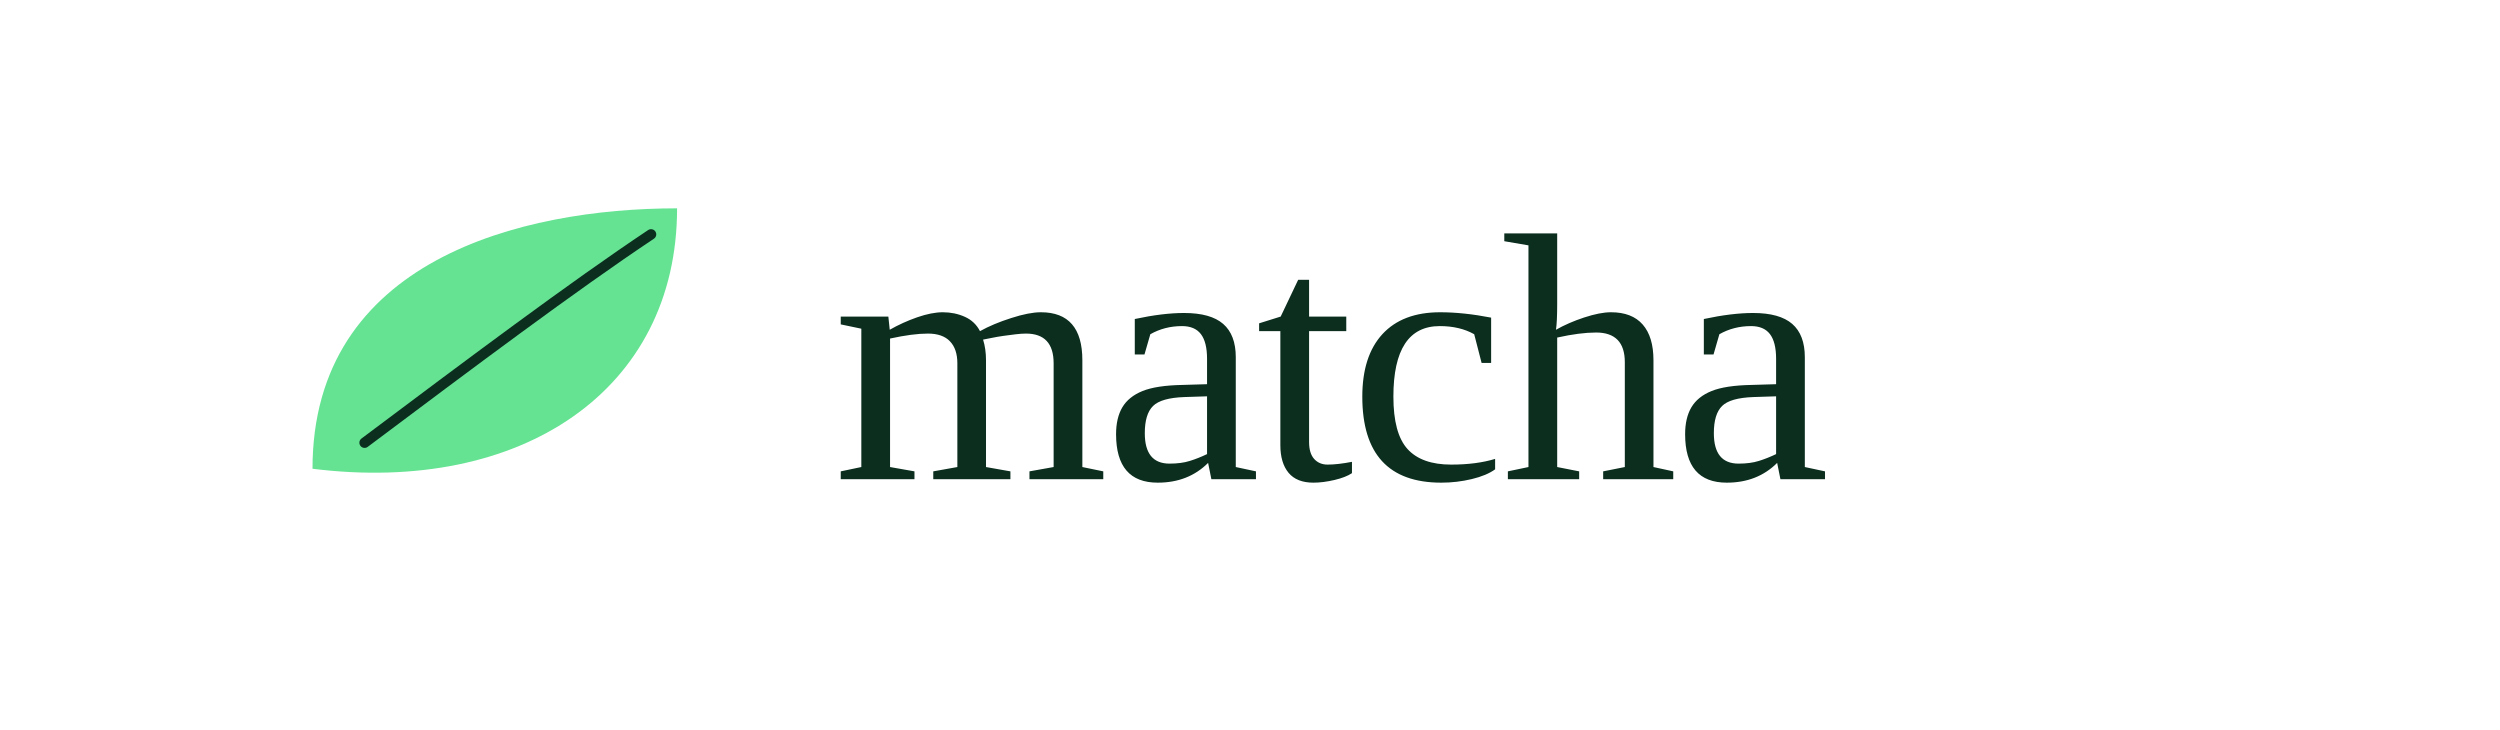
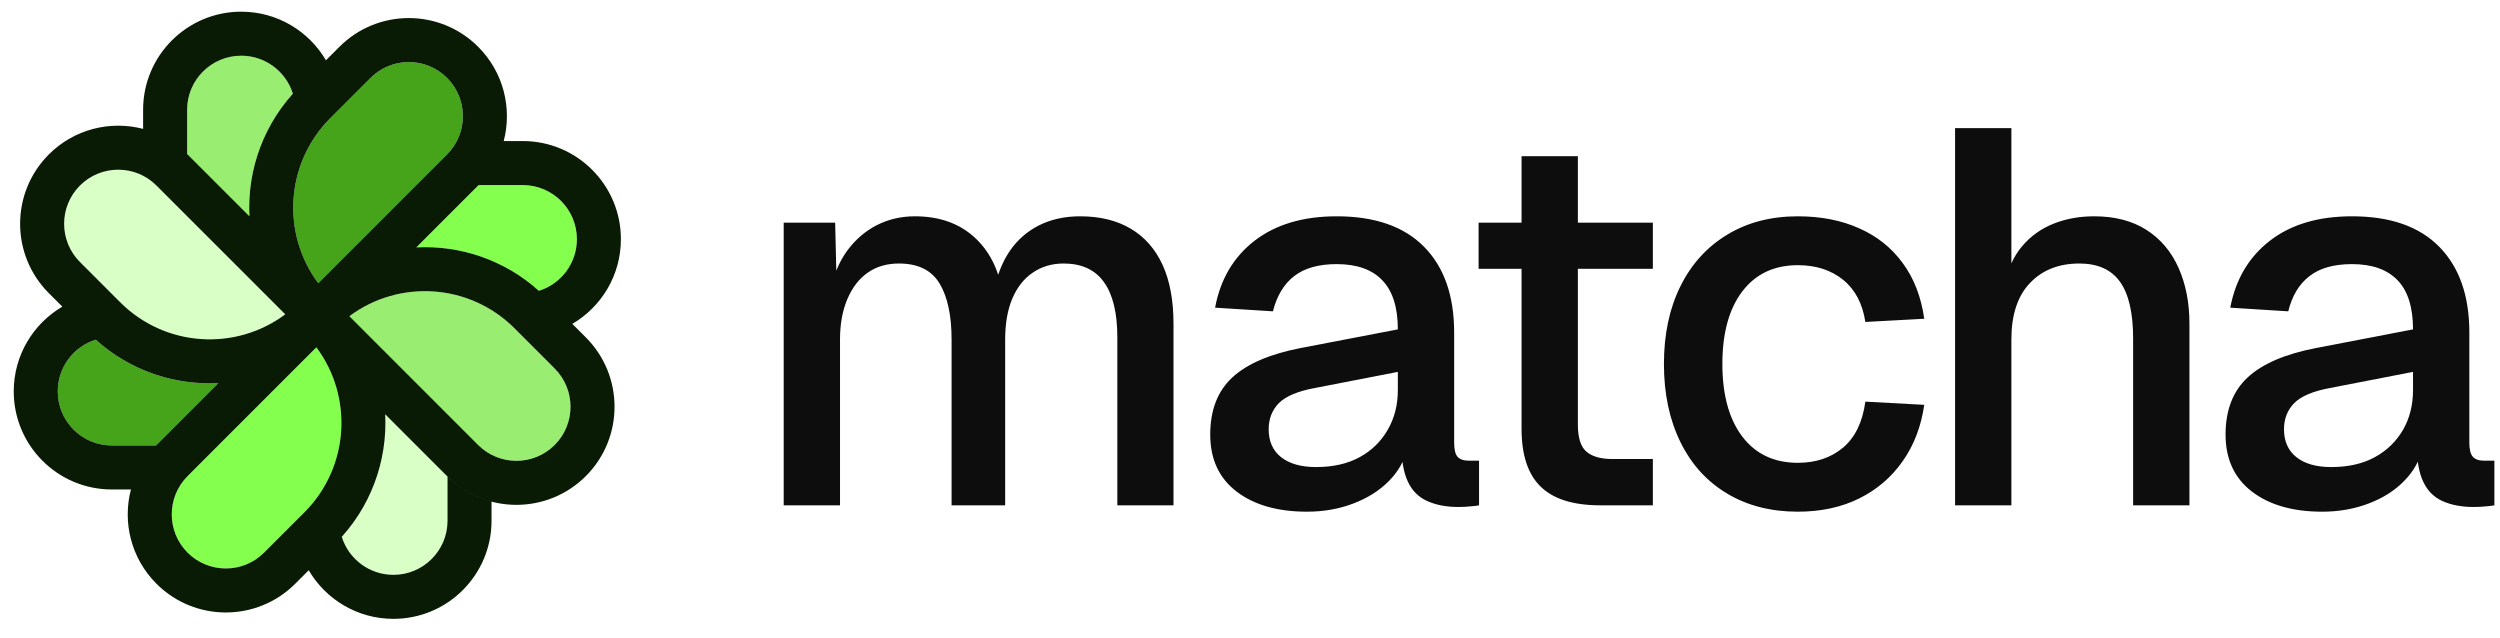
- <svg xmlns="http://www.w3.org/2000/svg" viewBox="0 0 480 140" role="img" aria-label="matcha">
-   <g fill="none" stroke="none">
-     <path d="M60 90 C 60 50, 100 40, 130 40 C 130 75, 100 95, 60 90 Z" fill="#4ade80" opacity="0.85" />
-     <path d="M70 85 C 90 70, 110 55, 125 45" stroke="#0b2e1f" stroke-width="2" stroke-linecap="round" />
-     <text x="160" y="92" font-family="ui-serif, Georgia, 'Times New Roman', serif" font-size="68" font-weight="500" letter-spacing="-1" fill="#0b2e1f">matcha</text>
+ <svg xmlns="http://www.w3.org/2000/svg" viewBox="0 0 164.7 42" data-logo="logo" role="img" aria-label="matcha">
+   <g transform="translate(0, 0.5) rotate(0 20.5 20.5)" id="logogram">
+     <path fill="#45A41A" d="M24.412 4.633C25.803 3.241 28.06 3.241 29.452 4.633C30.843 6.025 30.843 8.281 29.452 9.673L20.967 18.158C18.53 14.893 18.795 10.25 21.761 7.284L24.412 4.633Z" clip-rule="evenodd" fill-rule="evenodd" />
+     <path fill="#99EE72" d="M36.542 23.777C37.934 25.168 37.934 27.425 36.542 28.817C35.151 30.208 32.894 30.208 31.502 28.817L23.017 20.332C26.282 17.895 30.925 18.16 33.891 21.125L36.542 23.777Z" clip-rule="evenodd" fill-rule="evenodd" />
+     <path fill="#85FF4D" d="M17.398 35.907C16.007 37.299 13.75 37.299 12.358 35.907C10.967 34.515 10.967 32.259 12.358 30.867L20.843 22.382C23.279 25.647 23.015 30.29 20.049 33.256L17.398 35.907Z" clip-rule="evenodd" fill-rule="evenodd" />
+     <path fill="#D9FFC7" d="M5.268 16.763C3.876 15.371 3.876 13.115 5.268 11.723C6.66 10.332 8.916 10.332 10.308 11.723L18.793 20.208C15.528 22.645 10.885 22.38 7.919 19.415L5.268 16.763Z" clip-rule="evenodd" fill-rule="evenodd" />
+     <path fill="#D9FFC7" d="M22.516 34.868C24.568 32.586 25.522 29.666 25.377 26.792L29.452 30.867C29.462 30.877 29.472 30.887 29.483 30.897V33.807C29.483 35.775 27.887 37.37 25.919 37.37C24.32 37.37 22.967 36.318 22.516 34.868Z" clip-rule="evenodd" fill-rule="evenodd" />
+     <path fill="#45A41A" d="M6.307 21.88C8.589 23.933 11.508 24.887 14.383 24.742L10.308 28.817C10.298 28.827 10.288 28.837 10.278 28.847H7.368C5.4 28.847 3.805 27.252 3.805 25.284C3.805 23.685 4.857 22.332 6.307 21.88Z" clip-rule="evenodd" fill-rule="evenodd" />
+     <path fill="#85FF4D" d="M35.503 18.66C33.221 16.607 30.302 15.654 27.427 15.798L31.502 11.723C31.512 11.713 31.522 11.703 31.532 11.693H34.442C36.41 11.693 38.006 13.288 38.006 15.257C38.006 16.855 36.953 18.208 35.503 18.66Z" clip-rule="evenodd" fill-rule="evenodd" />
+     <path fill="#99EE72" d="M19.295 5.672C17.242 7.954 16.289 10.873 16.433 13.748L12.358 9.673C12.348 9.663 12.338 9.653 12.328 9.643V6.733C12.328 4.765 13.923 3.169 15.892 3.169C17.49 3.169 18.843 4.222 19.295 5.672Z" clip-rule="evenodd" fill-rule="evenodd" />
+     <path fill="#091B04" d="M15.892 0.27C12.322 0.27 9.428 3.164 9.428 6.733V7.99C7.281 7.429 4.901 7.99 3.218 9.673C0.694 12.197 0.694 16.289 3.218 18.814L4.107 19.702C2.192 20.824 0.905 22.904 0.905 25.284C0.905 28.853 3.799 31.747 7.369 31.747H8.626C8.064 33.894 8.625 36.274 10.308 37.957C12.832 40.481 16.925 40.481 19.449 37.957L22.1 35.306C24.439 32.967 25.531 29.854 25.377 26.792L29.452 30.867C31.976 33.391 36.069 33.391 38.593 30.867C41.117 28.343 41.117 24.25 38.593 21.726L37.704 20.838C39.619 19.716 40.905 17.636 40.905 15.257C40.905 11.687 38.011 8.793 34.442 8.793H33.185C33.746 6.646 33.185 4.266 31.502 2.583C28.978 0.059 24.886 0.059 22.362 2.583L19.71 5.234C17.372 7.573 16.279 10.686 16.433 13.748L12.358 9.673C12.348 9.663 12.338 9.653 12.328 9.643V6.733C12.328 4.765 13.924 3.17 15.892 3.17C17.49 3.17 18.843 4.222 19.295 5.672C19.429 5.523 19.567 5.377 19.71 5.234L21.473 3.472C20.351 1.556 18.272 0.27 15.892 0.27ZM31.533 11.693C31.522 11.703 31.512 11.713 31.502 11.723L27.427 15.798C30.302 15.653 33.221 16.607 35.503 18.66C36.953 18.208 38.006 16.855 38.006 15.257C38.006 13.288 36.41 11.693 34.442 11.693H31.533ZM10.278 28.847C10.288 28.837 10.298 28.827 10.308 28.817L14.383 24.742C11.508 24.886 8.589 23.933 6.307 21.88C4.857 22.332 3.805 23.685 3.805 25.284C3.805 27.252 5.4 28.847 7.369 28.847H10.278ZM6.196 21.779C6.086 21.677 5.977 21.572 5.869 21.465V21.465C5.977 21.572 6.086 21.677 6.196 21.779ZM25.919 40.27C23.539 40.27 21.459 38.984 20.338 37.068L22.1 35.306C22.243 35.163 22.382 35.017 22.516 34.868C22.967 36.318 24.32 37.37 25.919 37.37C27.887 37.37 29.483 35.775 29.483 33.807V30.897C30.318 31.722 31.322 32.272 32.382 32.55V33.807C32.382 37.376 29.488 40.27 25.919 40.27ZM29.452 4.633C28.06 3.241 25.804 3.241 24.412 4.633L21.761 7.284C18.795 10.25 18.531 14.893 20.967 18.158L29.452 9.673C30.844 8.281 30.844 6.025 29.452 4.633ZM36.542 28.817C37.934 27.425 37.934 25.168 36.542 23.777L33.891 21.125C30.925 18.16 26.282 17.895 23.017 20.331L31.502 28.817C32.894 30.208 35.151 30.208 36.542 28.817ZM17.398 35.907C16.007 37.299 13.75 37.299 12.358 35.907C10.967 34.515 10.967 32.259 12.358 30.867L20.843 22.382C23.28 25.647 23.015 30.29 20.05 33.256L17.398 35.907ZM5.268 11.723C3.877 13.115 3.877 15.371 5.268 16.763L7.919 19.414C10.885 22.38 15.528 22.645 18.793 20.208L10.308 11.723C8.916 10.332 6.66 10.332 5.268 11.723Z" clip-rule="evenodd" fill-rule="evenodd" />
+   </g>
+   <g transform="translate(45, 8.29)" id="logotype">
+     <path fill="#0d0d0d" d="M10.34 25L6.63 25L6.63 6.38L10.02 6.38L10.13 11.00L9.71 10.86Q10.02 9.32 10.81 8.23Q11.60 7.15 12.75 6.55Q13.91 5.96 15.27 5.96L15.27 5.96Q17.65 5.96 19.16 7.31Q20.66 8.65 21.05 11.00L21.05 11.00L20.45 11.00Q20.77 9.35 21.52 8.25Q22.27 7.15 23.46 6.55Q24.65 5.96 26.16 5.96L26.16 5.96Q28.12 5.96 29.50 6.78Q30.88 7.60 31.60 9.18Q32.31 10.75 32.31 13.03L32.31 13.03L32.31 25L28.61 25L28.61 13.94Q28.61 11.52 27.73 10.30Q26.86 9.07 25.07 9.07L25.07 9.07Q23.92 9.07 23.04 9.67Q22.17 10.26 21.69 11.38Q21.22 12.50 21.22 14.08L21.22 14.08L21.22 25L17.69 25L17.69 14.08Q17.69 11.70 16.90 10.39Q16.11 9.07 14.22 9.07L14.22 9.07Q13.03 9.07 12.17 9.67Q11.32 10.26 10.83 11.40Q10.34 12.54 10.34 14.08L10.34 14.08L10.34 25ZM41.10 25.42L41.10 25.42Q38.20 25.42 36.46 24.09Q34.73 22.76 34.73 20.34L34.73 20.34Q34.73 17.93 36.18 16.58Q37.64 15.23 40.68 14.64L40.68 14.64L47.09 13.41Q47.09 11.24 46.07 10.18Q45.06 9.11 43.06 9.11L43.06 9.11Q41.28 9.11 40.26 9.90Q39.25 10.68 38.86 12.22L38.86 12.22L35.05 11.98Q35.57 9.18 37.65 7.57Q39.74 5.96 43.06 5.96L43.06 5.96Q46.84 5.96 48.82 7.97Q50.80 9.98 50.80 13.62L50.80 13.62L50.80 20.87Q50.80 21.54 51.02 21.80Q51.25 22.06 51.78 22.06L51.78 22.06L52.44 22.06L52.44 25Q52.27 25.04 51.88 25.07Q51.50 25.11 51.08 25.11L51.08 25.11Q49.89 25.11 49.03 24.72Q48.17 24.34 47.75 23.44Q47.33 22.55 47.33 21.04L47.33 21.04L47.72 21.22Q47.44 22.45 46.51 23.39Q45.58 24.34 44.16 24.88Q42.75 25.42 41.10 25.42ZM41.70 22.48L41.70 22.48Q43.38 22.48 44.57 21.83Q45.76 21.18 46.42 20.03Q47.09 18.88 47.09 17.41L47.09 17.41L47.09 16.21L41.63 17.27Q39.95 17.58 39.26 18.26Q38.58 18.95 38.58 19.99L38.58 19.99Q38.58 21.18 39.40 21.83Q40.23 22.48 41.70 22.48ZM63.89 25L60.42 25Q57.76 25 56.50 23.77Q55.24 22.55 55.24 19.96L55.24 19.96L55.24 2.00L58.95 2.00L58.95 19.68Q58.95 20.98 59.51 21.46Q60.07 21.95 61.23 21.95L61.23 21.95L63.89 21.95L63.89 25ZM63.89 9.42L52.41 9.42L52.41 6.38L63.89 6.38L63.89 9.42ZM73.44 25.42L73.44 25.42Q70.78 25.42 68.79 24.23Q66.79 23.04 65.71 20.84Q64.62 18.63 64.62 15.69L64.62 15.69Q64.62 12.75 65.71 10.56Q66.79 8.38 68.79 7.17Q70.78 5.96 73.44 5.96L73.44 5.96Q75.72 5.96 77.48 6.75Q79.25 7.53 80.35 9.04Q81.46 10.54 81.77 12.71L81.77 12.71L77.89 12.92Q77.61 11.10 76.42 10.14Q75.23 9.18 73.44 9.18L73.44 9.18Q71.10 9.18 69.78 10.91Q68.47 12.64 68.47 15.69L68.47 15.69Q68.47 18.73 69.78 20.47Q71.10 22.20 73.44 22.20L73.44 22.20Q75.23 22.20 76.42 21.20Q77.61 20.20 77.89 18.17L77.89 18.17L81.77 18.38Q81.46 20.52 80.35 22.09Q79.25 23.67 77.48 24.55Q75.72 25.42 73.44 25.42ZM87.51 25L83.80 25L83.80 0.15L87.51 0.15L87.51 10.58L87.06 10.51Q87.37 8.93 88.21 7.94Q89.05 6.94 90.28 6.45Q91.50 5.96 92.97 5.96L92.97 5.96Q95.00 5.96 96.40 6.85Q97.80 7.74 98.52 9.35Q99.24 10.96 99.24 13.03L99.24 13.03L99.24 25L95.53 25L95.53 14.01Q95.53 11.49 94.67 10.28Q93.81 9.07 91.99 9.07L91.99 9.07Q89.96 9.07 88.74 10.35Q87.51 11.63 87.51 14.08L87.51 14.08L87.51 25ZM107.99 25.42L107.99 25.42Q105.08 25.42 103.35 24.09Q101.62 22.76 101.62 20.34L101.62 20.34Q101.62 17.93 103.07 16.58Q104.52 15.23 107.57 14.64L107.57 14.64L113.97 13.41Q113.97 11.24 112.96 10.18Q111.94 9.11 109.95 9.11L109.95 9.11Q108.16 9.11 107.15 9.90Q106.13 10.68 105.75 12.22L105.75 12.22L101.93 11.98Q102.46 9.18 104.54 7.57Q106.62 5.96 109.95 5.96L109.95 5.96Q113.73 5.96 115.70 7.97Q117.68 9.98 117.68 13.62L117.68 13.62L117.68 20.87Q117.68 21.54 117.91 21.80Q118.14 22.06 118.66 22.06L118.66 22.06L119.33 22.06L119.33 25Q119.15 25.04 118.77 25.07Q118.38 25.11 117.96 25.11L117.96 25.11Q116.77 25.11 115.91 24.72Q115.06 24.34 114.64 23.44Q114.22 22.55 114.22 21.04L114.22 21.04L114.60 21.22Q114.32 22.45 113.39 23.39Q112.47 24.34 111.05 24.88Q109.63 25.42 107.99 25.42ZM108.58 22.48L108.58 22.48Q110.26 22.48 111.45 21.83Q112.64 21.18 113.31 20.03Q113.97 18.88 113.97 17.41L113.97 17.41L113.97 16.21L108.51 17.27Q106.83 17.58 106.15 18.26Q105.47 18.95 105.47 19.99L105.47 19.99Q105.47 21.18 106.29 21.83Q107.11 22.48 108.58 22.48Z" />
  </g>
</svg>
